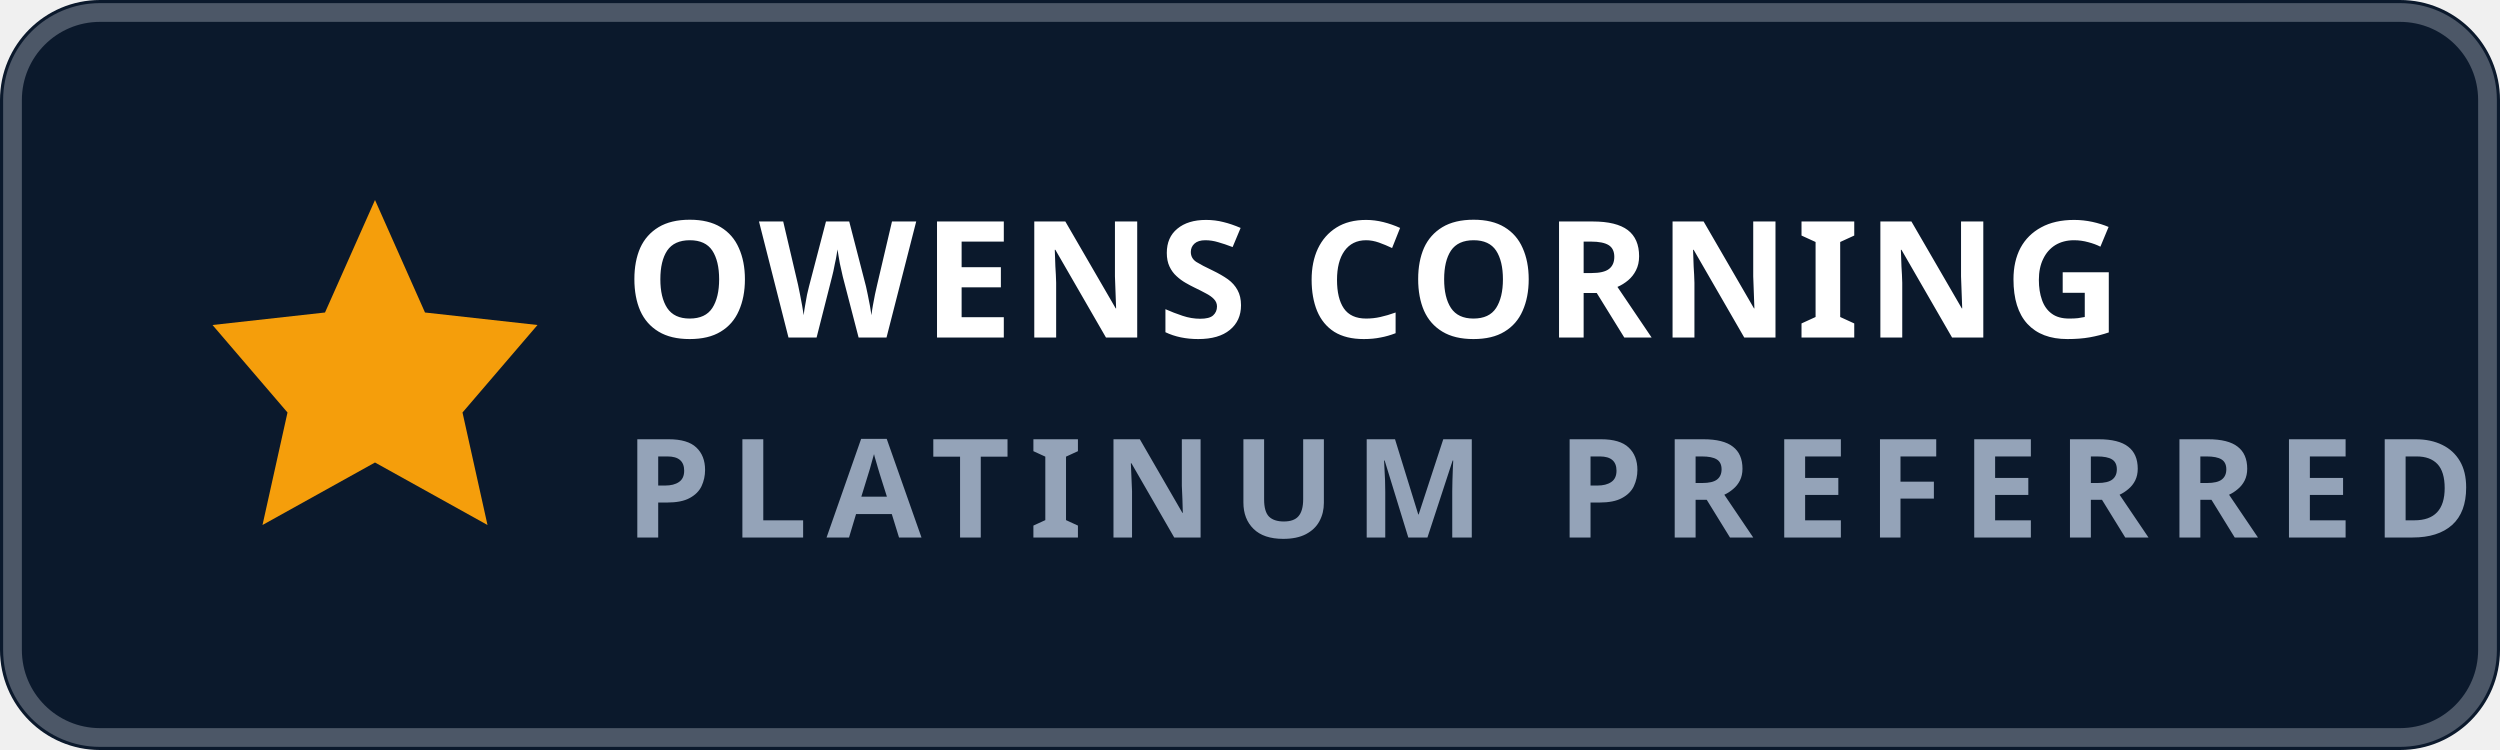
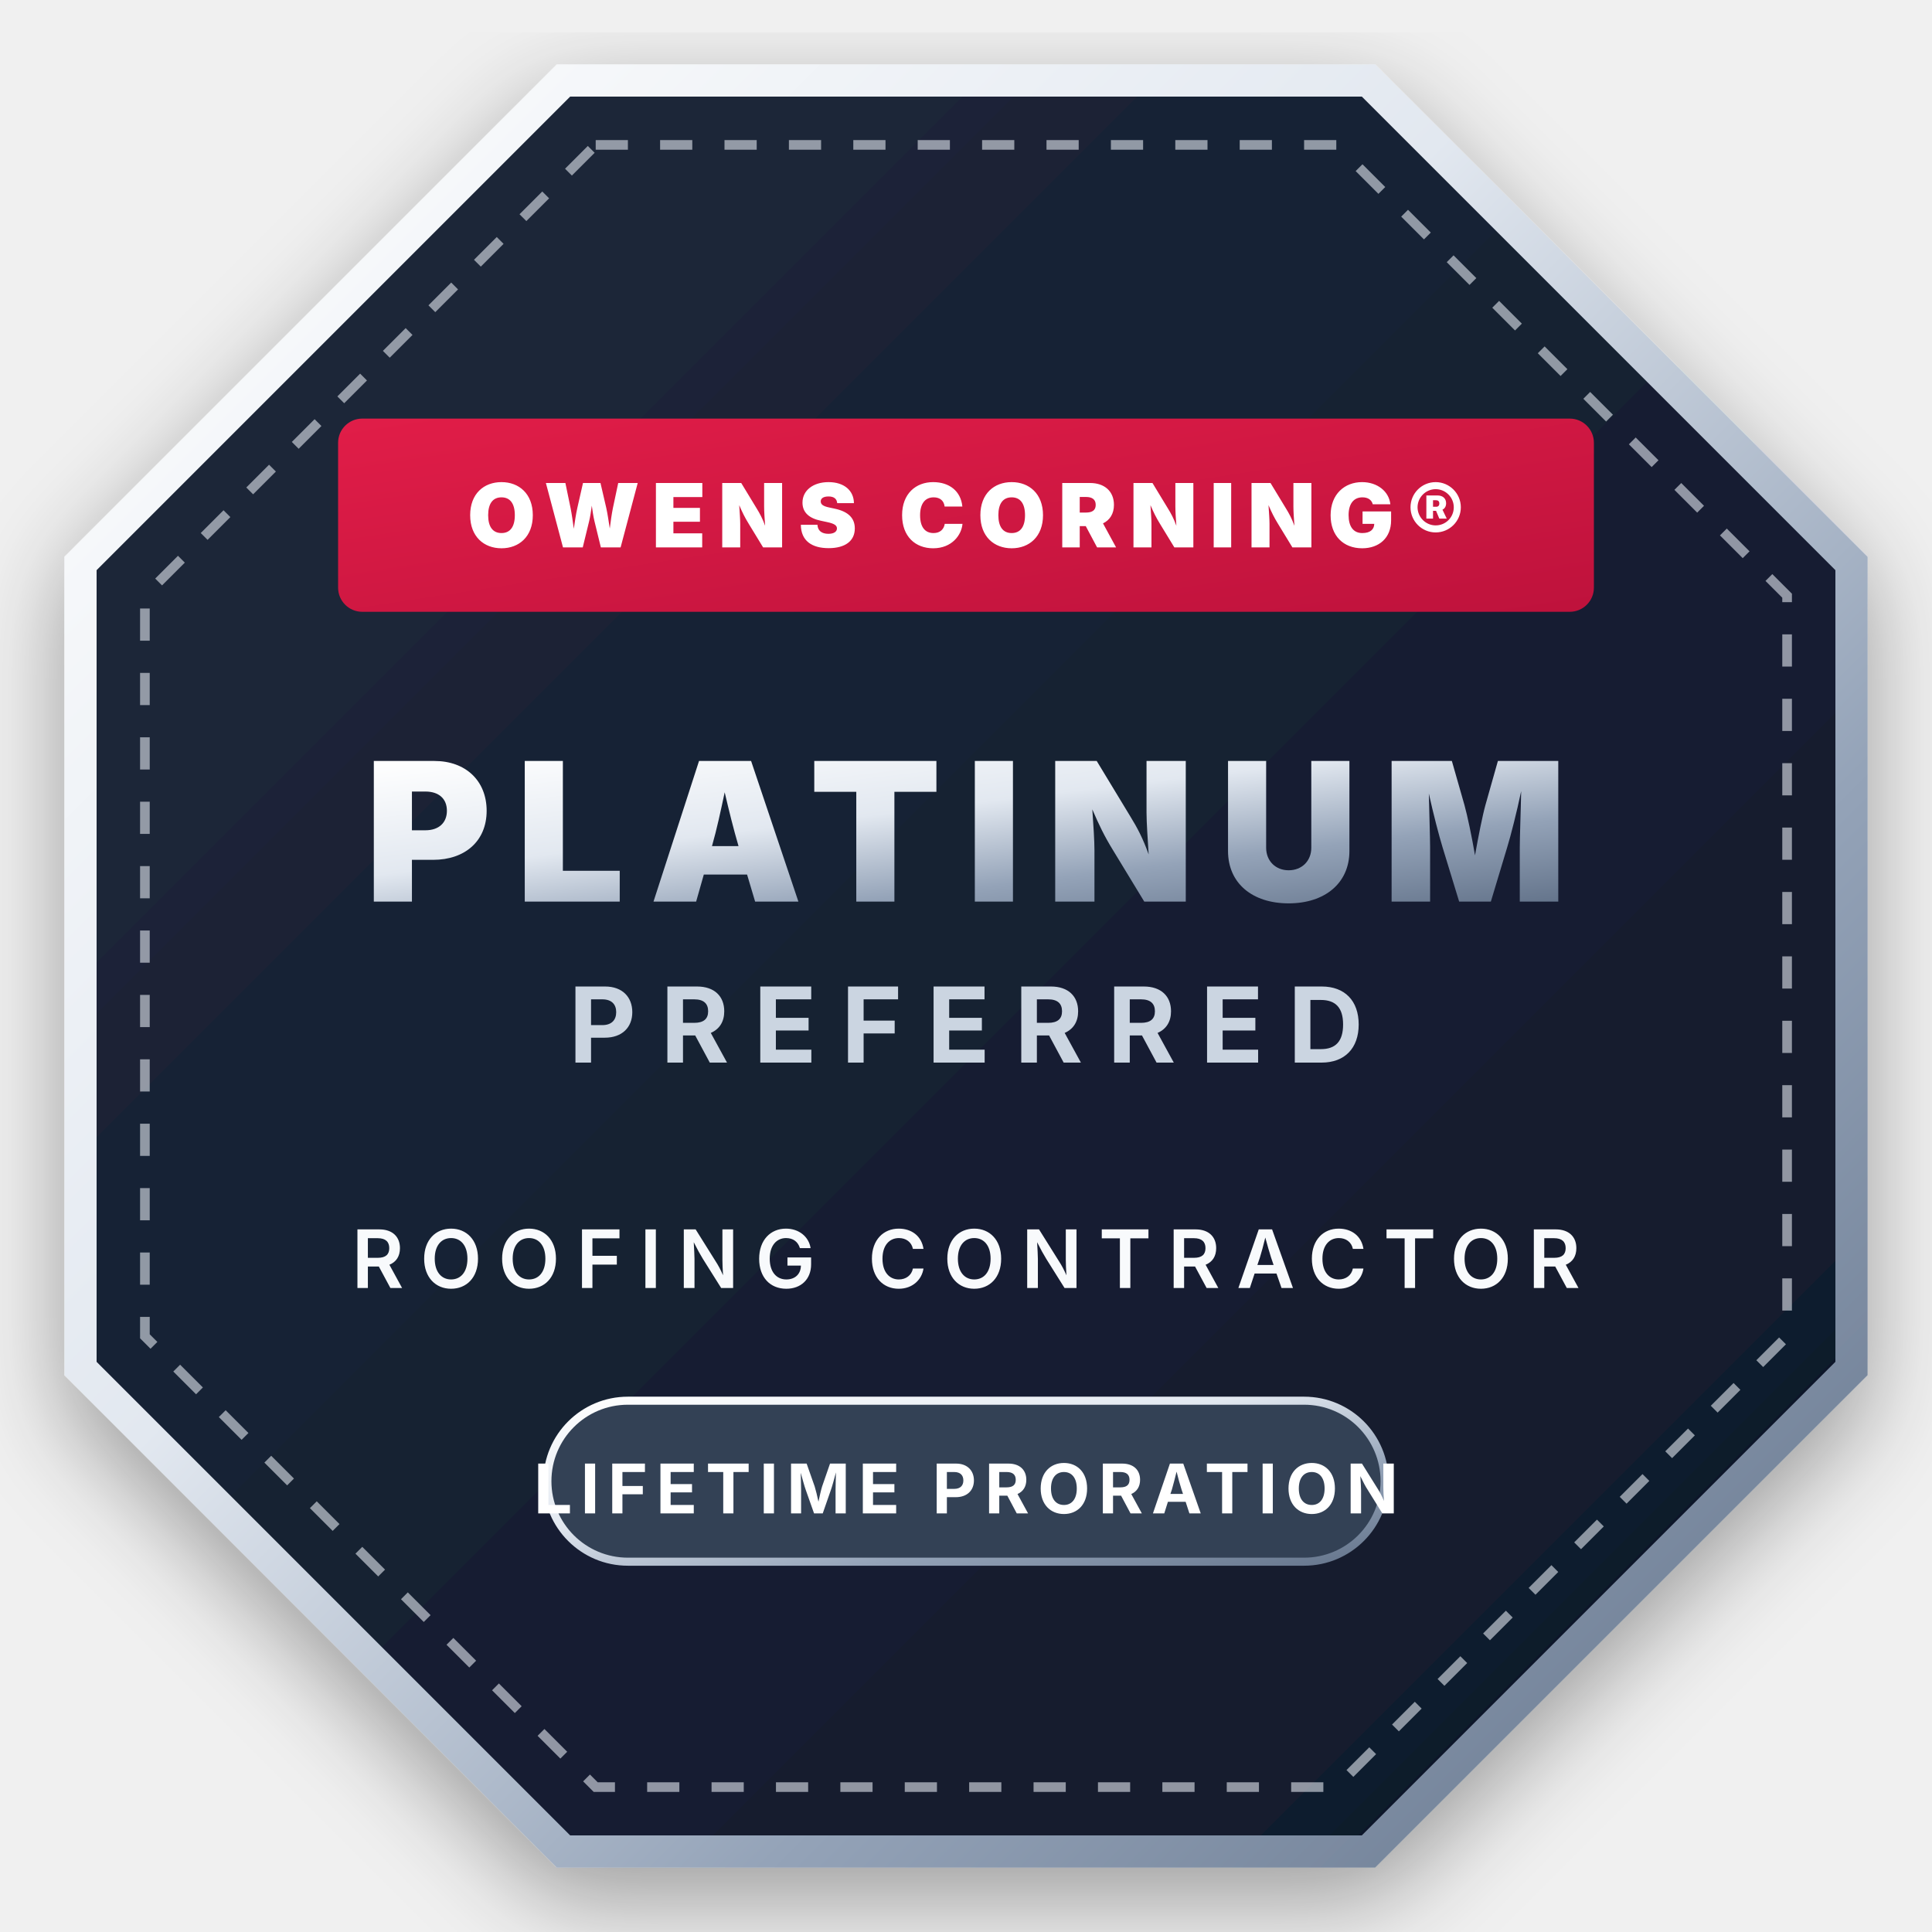
- <svg xmlns="http://www.w3.org/2000/svg" viewBox="0 0 200 60" fill="none">
-   <rect width="200" height="60" rx="8" fill="#0B192C" />
-   <rect x="1" y="1" width="198" height="58" rx="7" stroke="#E2E8F0" stroke-width="1.5" stroke-opacity="0.3" />
-   <polygon points="30,16 34,25 43,26 37,33 39,42 30,37 21,42 23,33 17,26 26,25" fill="#F59E0B" />
-   <text x="50" y="27" fill="#FFFFFF" font-family="system-ui, sans-serif" font-weight="800" font-size="13" letter-spacing="0.5">OWENS CORNING</text>
-   <text x="50" y="43" fill="#94A3B8" font-family="system-ui, sans-serif" font-weight="700" font-size="11" letter-spacing="1.5">PLATINUM PREFERRED</text>
+ <svg xmlns="http://www.w3.org/2000/svg" viewBox="0 0 240 240" fill="none" role="img" aria-label="Owens Corning Platinum Preferred Contractor Badge">
+   <defs>
+     <linearGradient id="ocPlatinum" x1="0%" y1="0%" x2="100%" y2="100%">
+       <stop offset="0%" stop-color="#FFFFFF" />
+       <stop offset="40%" stop-color="#E2E8F0" />
+       <stop offset="70%" stop-color="#94A3B8" />
+       <stop offset="100%" stop-color="#64748B" />
+     </linearGradient>
+     <linearGradient id="ocDark" x1="0%" y1="0%" x2="100%" y2="100%">
+       <stop offset="0%" stop-color="#1E293B" />
+       <stop offset="100%" stop-color="#0F172A" />
+     </linearGradient>
+     <linearGradient id="ocPink" x1="0%" y1="0%" x2="100%" y2="100%">
+       <stop offset="0%" stop-color="#E11D48" />
+       <stop offset="100%" stop-color="#BE123C" />
+     </linearGradient>
+     <filter id="ocShadow" x="-10%" y="-10%" width="120%" height="120%">
+       <feDropShadow dx="0" dy="4" stdDeviation="6" flood-color="#000000" flood-opacity="0.35" />
+     </filter>
+   </defs>
+   <polygon points="70,10 170,10 230,70 230,170 170,230 70,230 10,170 10,70" fill="url(#ocDark)" stroke="url(#ocPlatinum)" stroke-width="4" filter="url(#ocShadow)" />
+   <polygon points="74,18 166,18 222,74 222,166 166,222 74,222 18,166 18,74" fill="none" stroke="#E2E8F0" stroke-width="1.2" stroke-dasharray="4,4" opacity="0.6" />
+   <rect x="42" y="52" width="156" height="24" rx="3" fill="url(#ocPink)" />
+   <text x="120" y="68" fill="#FFFFFF" font-family="system-ui, -apple-system, sans-serif" font-weight="900" font-size="11" letter-spacing="1.5" text-anchor="middle">OWENS CORNING®</text>
+   <text x="120" y="112" fill="url(#ocPlatinum)" font-family="system-ui, -apple-system, sans-serif" font-weight="900" font-size="24" letter-spacing="3" text-anchor="middle">PLATINUM</text>
+   <text x="120" y="132" fill="#CBD5E1" font-family="system-ui, -apple-system, sans-serif" font-weight="700" font-size="13" letter-spacing="3" text-anchor="middle">PREFERRED</text>
+   <line x1="60" y1="142" x2="180" y2="142" stroke="url(#ocPlatinum)" stroke-width="1.5" />
+   <text x="120" y="160" fill="#F8FAFC" font-family="system-ui, -apple-system, sans-serif" font-weight="600" font-size="10" letter-spacing="2" text-anchor="middle">ROOFING CONTRACTOR</text>
+   <rect x="68" y="174" width="104" height="20" rx="10" fill="#334155" stroke="url(#ocPlatinum)" stroke-width="1" />
+   <text x="120" y="188" fill="#FFFFFF" font-family="system-ui, -apple-system, sans-serif" font-weight="700" font-size="8.5" letter-spacing="1" text-anchor="middle">LIFETIME PRORATION</text>
</svg>
